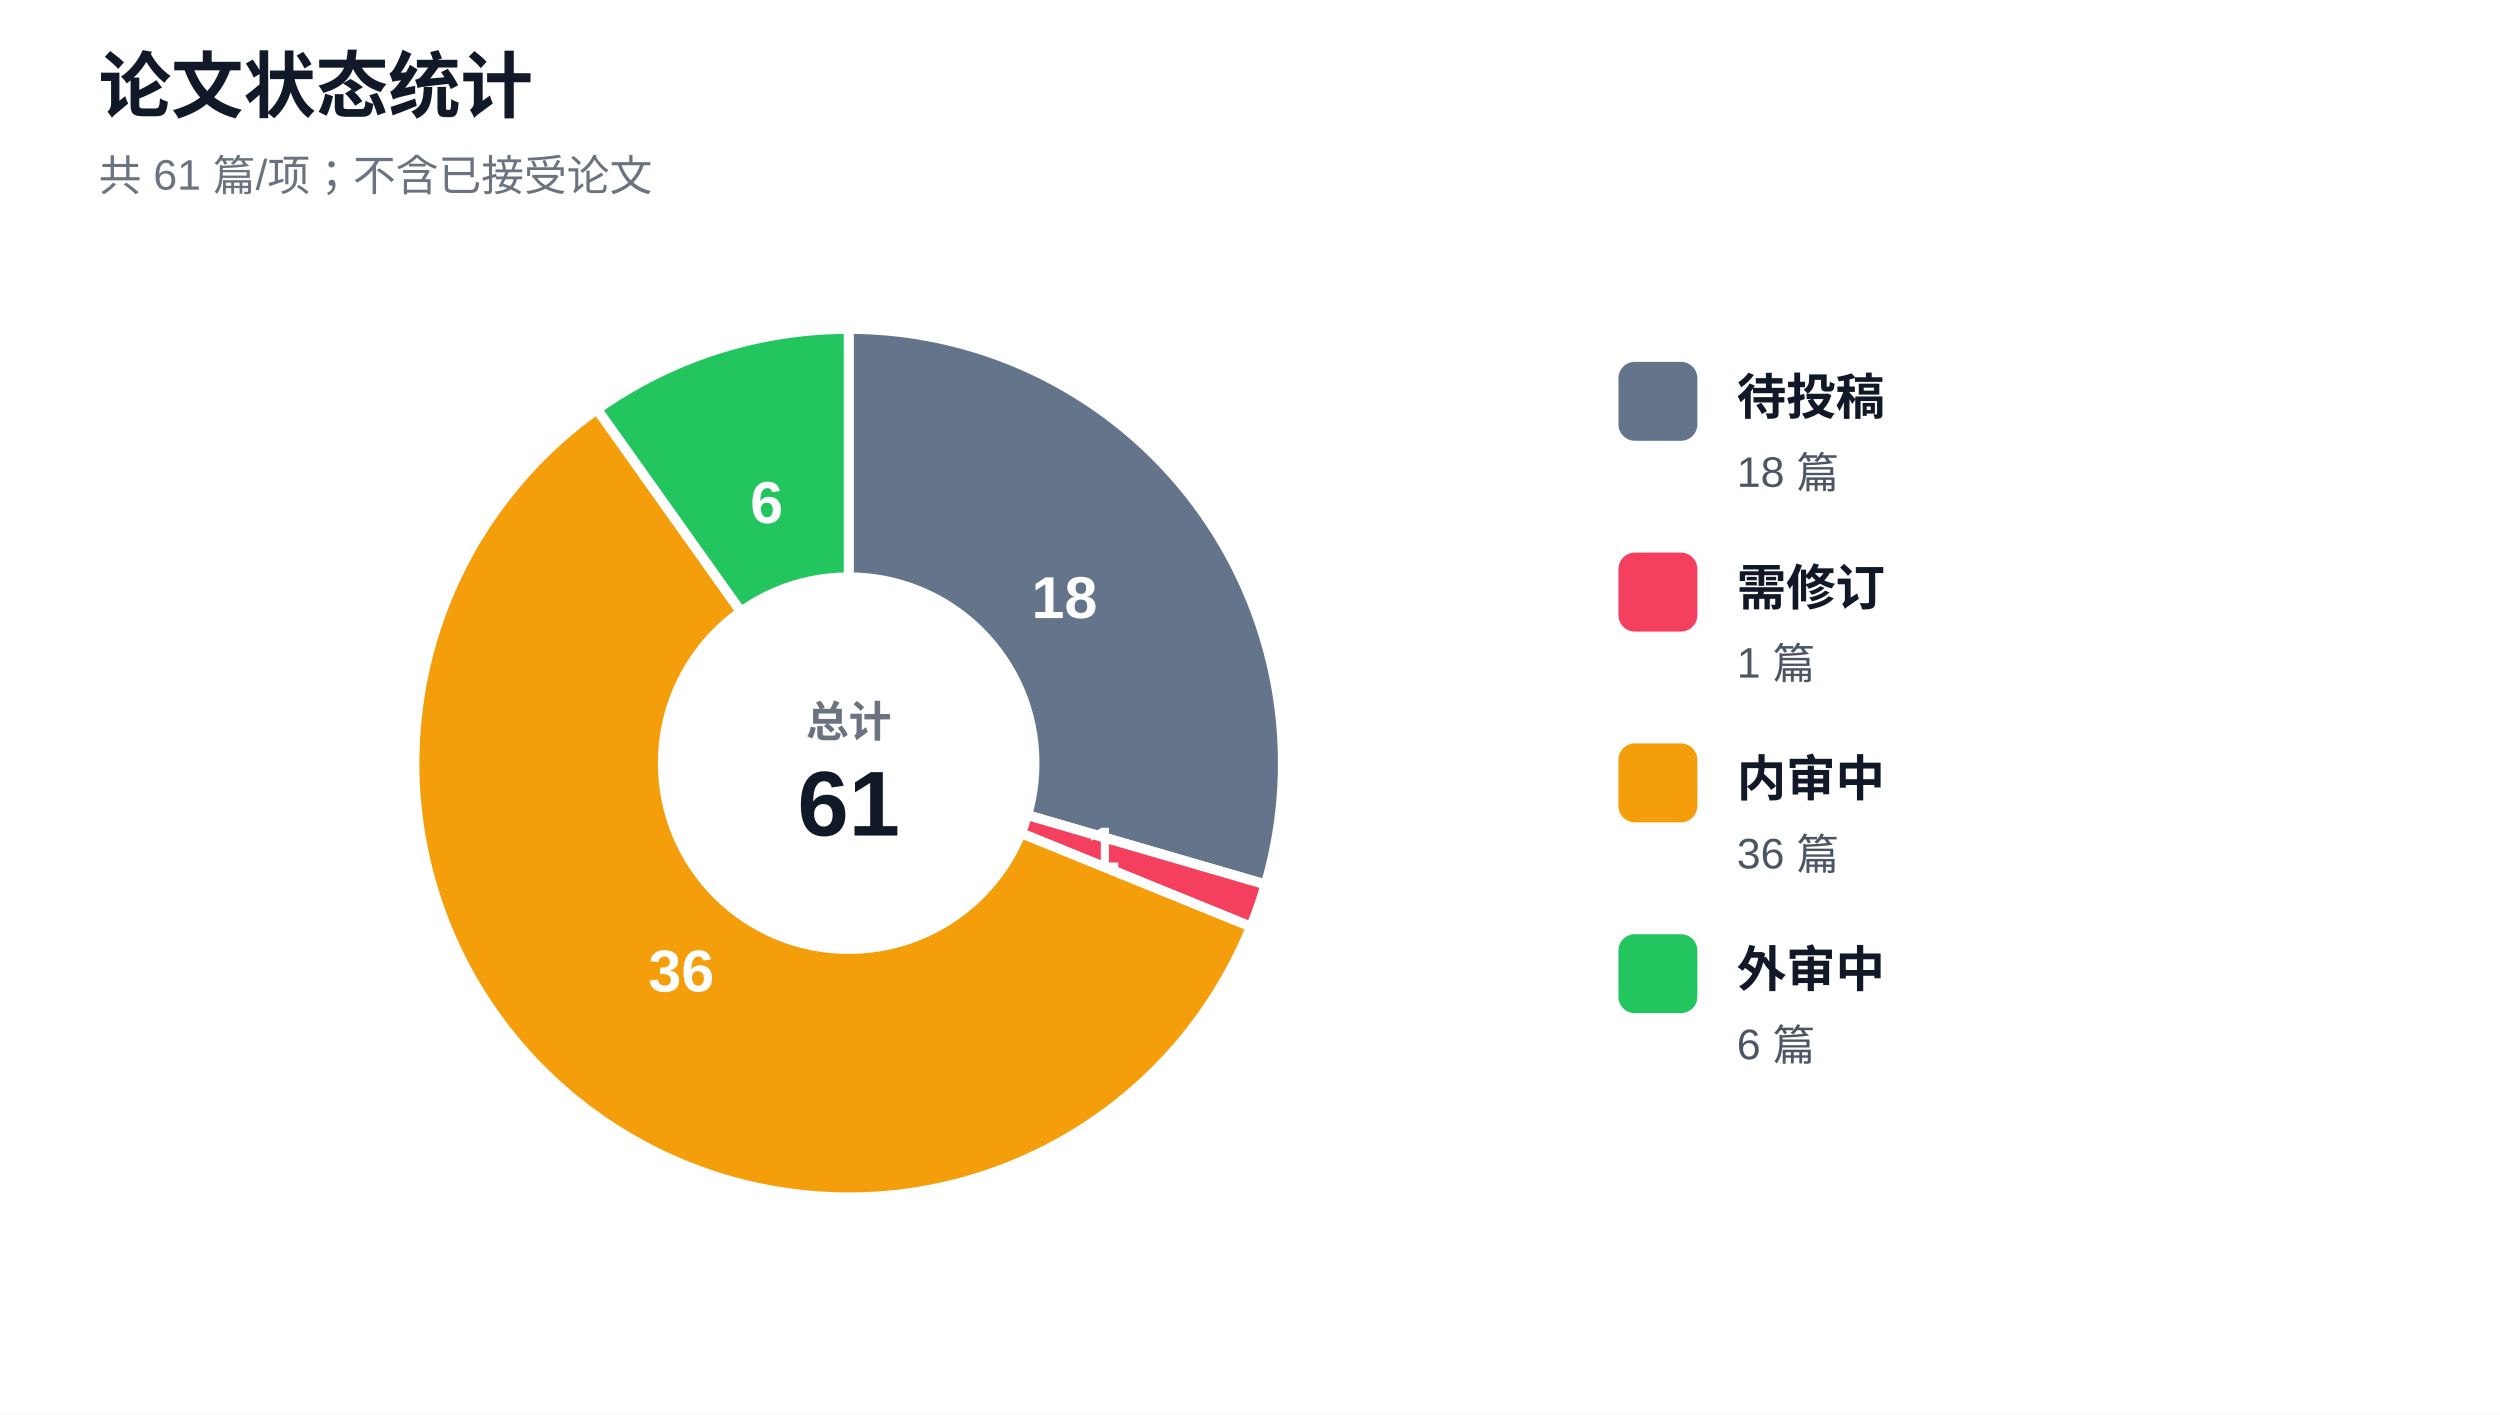
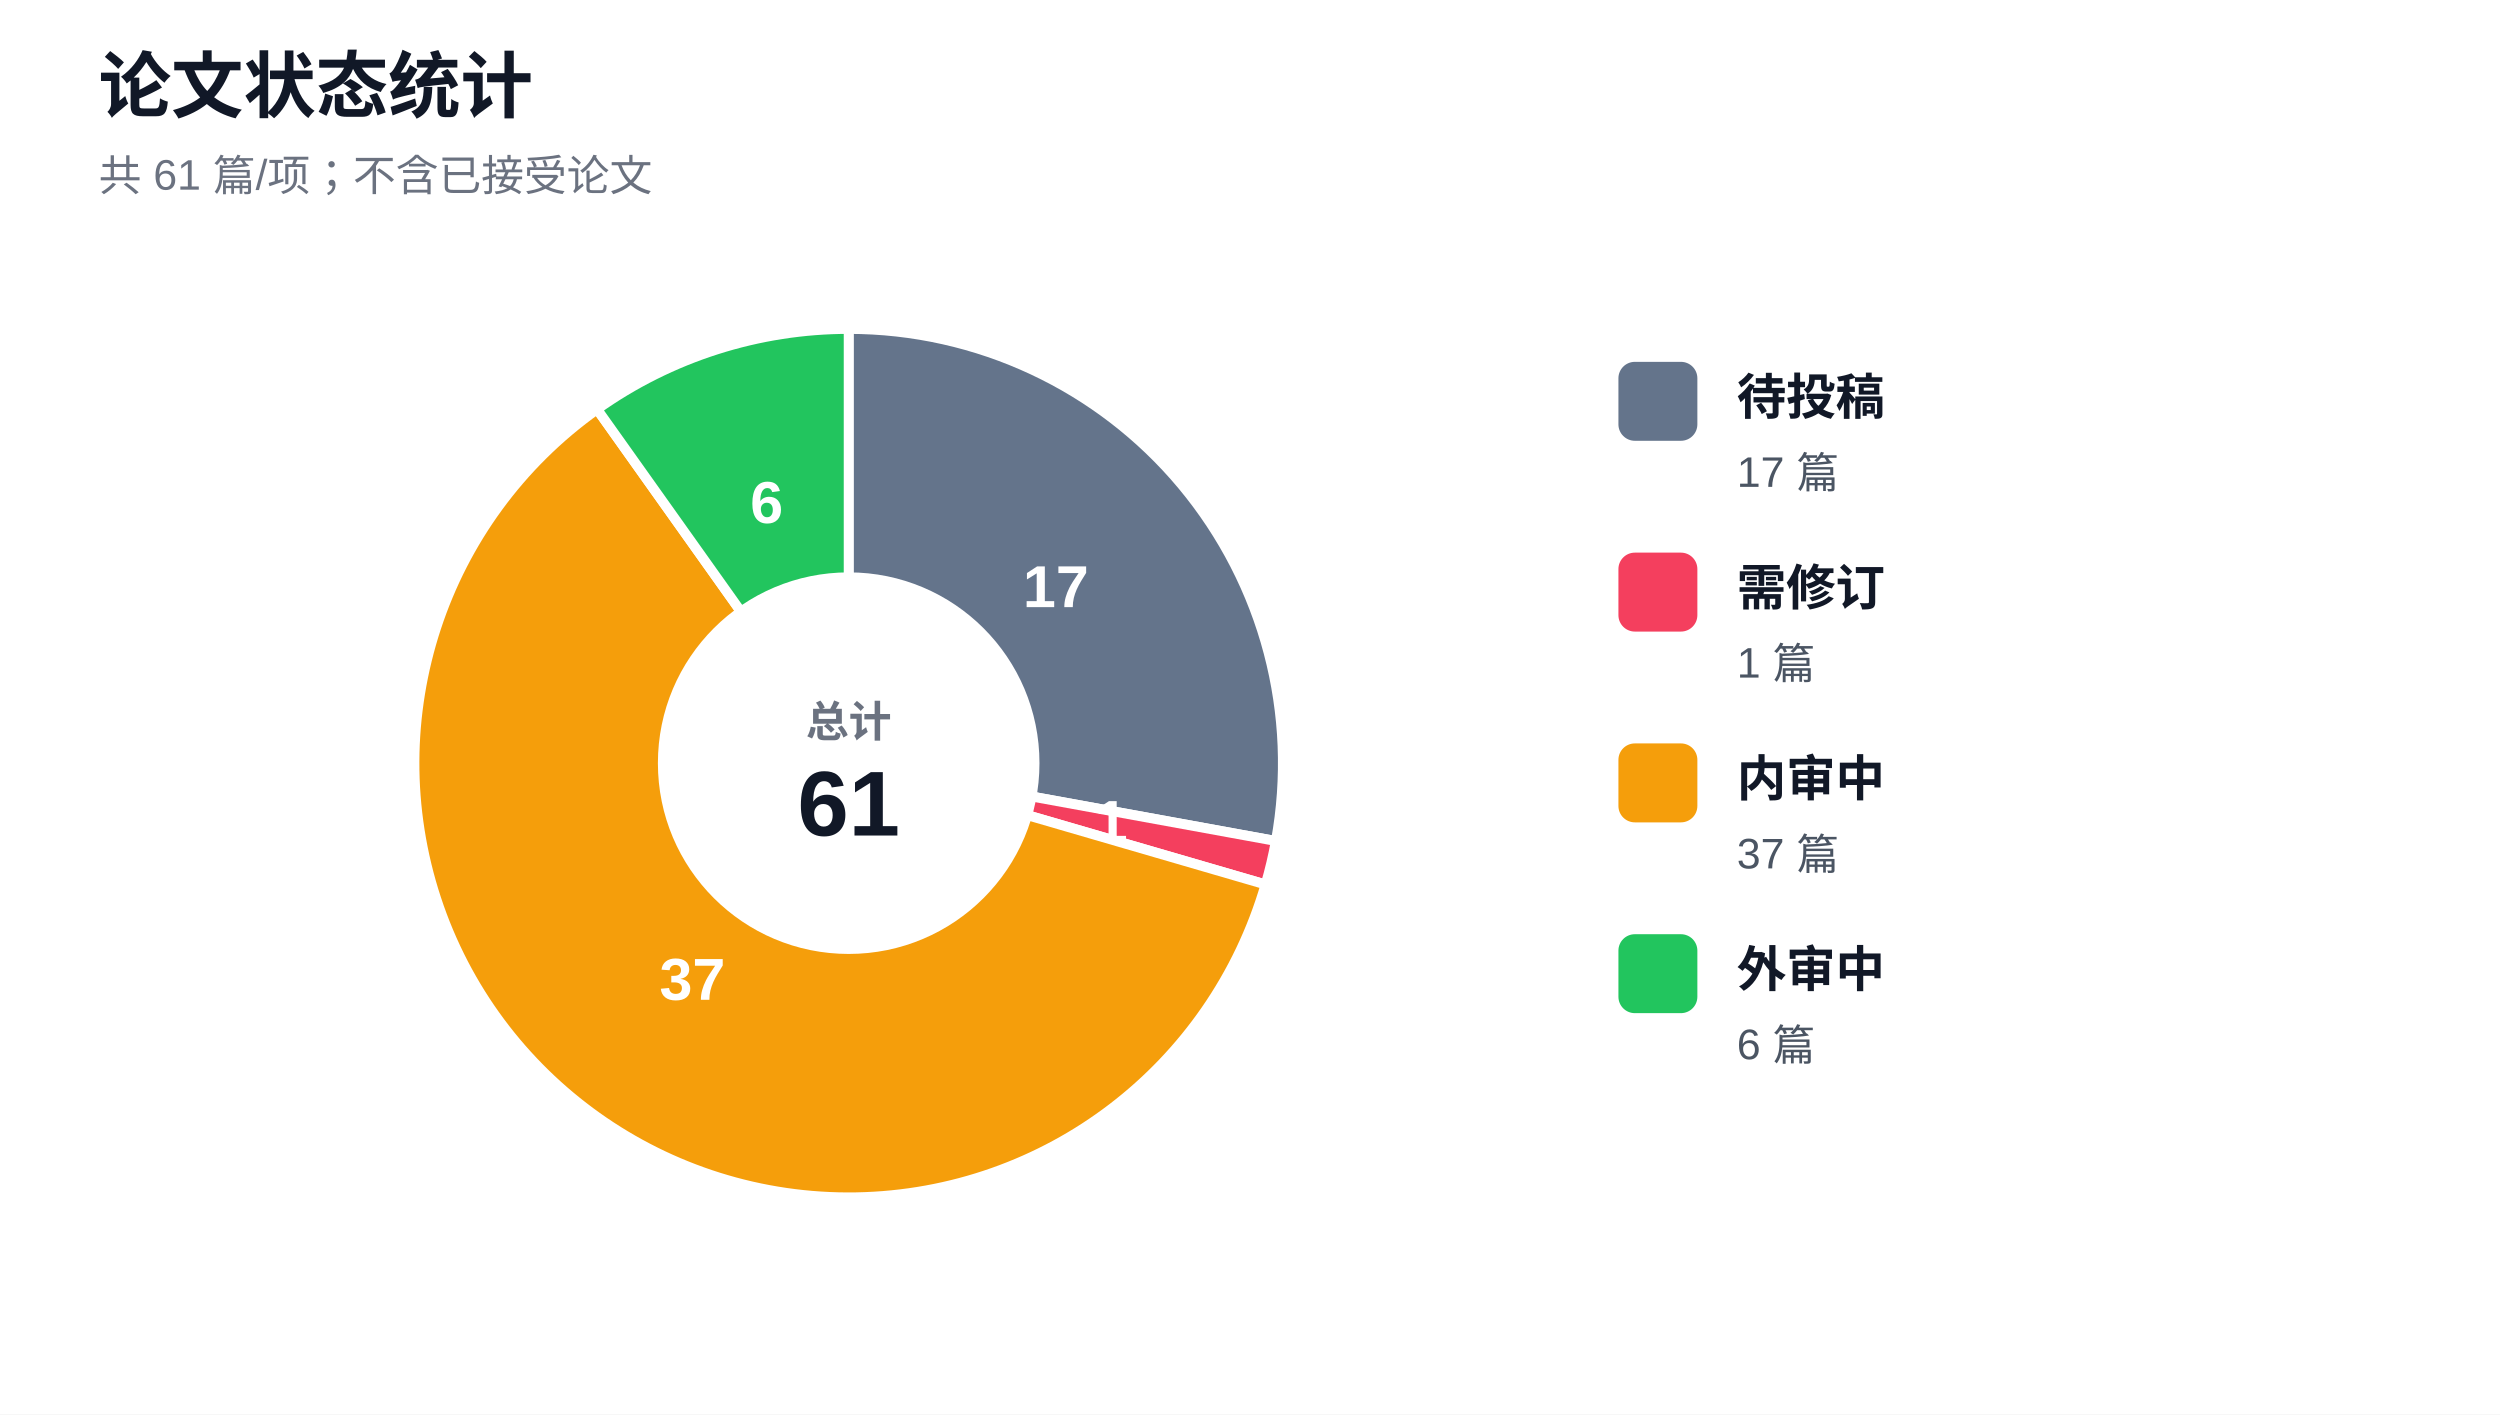
<svg xmlns="http://www.w3.org/2000/svg" width="760" height="430" viewBox="0 0 760 430" role="img" aria-labelledby="title desc">
  <rect width="760" height="430" fill="#ffffff" />
  <text x="30" y="34" fill="#111827" font-family="Arial, Microsoft YaHei, sans-serif" font-size="22" font-weight="700">论文状态统计</text>
  <text x="30" y="58" fill="#6b7280" font-family="Arial, Microsoft YaHei, sans-serif" font-size="13">共 61 篇/项；不含已接受论文</text>
  <g font-family="Arial, Microsoft YaHei, sans-serif">
-     <path d="M 258 232 L 258 100 A 132 132 0 0 1 384.74 268.892 Z" fill="#64748b" stroke="#ffffff" stroke-width="3" />
-     <text x="323.587" y="182.782" fill="#ffffff" font-size="18" font-weight="800" text-anchor="middle" dominant-baseline="middle">18</text>
-     <path d="M 258 232 L 384.74 268.892 A 132 132 0 0 1 380.275 281.728 Z" fill="#f43f5e" stroke="#ffffff" stroke-width="3" />
-     <text x="335.448" y="258.94" fill="#ffffff" font-size="18" font-weight="800" text-anchor="middle" dominant-baseline="middle">1</text>
-     <path d="M 258 232 L 380.275 281.728 A 132 132 0 1 1 181.516 124.416 Z" fill="#f59e0b" stroke="#ffffff" stroke-width="3" />
-     <text x="207.11" y="296.298" fill="#ffffff" font-size="18" font-weight="800" text-anchor="middle" dominant-baseline="middle">36</text>
+     <path d="M 258 232 L 258 100 A 132 132 0 0 1 387.861 255.665 Z" fill="#64748b" stroke="#ffffff" stroke-width="3" />
+     <text x="320.966" y="179.471" fill="#ffffff" font-size="18" font-weight="800" text-anchor="middle" dominant-baseline="middle">17</text>
+     <path d="M 258 232 L 387.861 255.665 A 132 132 0 0 1 384.74 268.892 Z" fill="#f43f5e" stroke="#ffffff" stroke-width="3" />
+     <text x="337.808" y="250.834" fill="#ffffff" font-size="18" font-weight="800" text-anchor="middle" dominant-baseline="middle">1</text>
+     <path d="M 258 232 L 384.74 268.892 A 132 132 0 1 1 181.516 124.416 Z" fill="#f59e0b" stroke="#ffffff" stroke-width="3" />
+     <text x="210.487" y="298.832" fill="#ffffff" font-size="18" font-weight="800" text-anchor="middle" dominant-baseline="middle">37</text>
    <path d="M 258 232 L 181.516 124.416 A 132 132 0 0 1 258 100 Z" fill="#22c55e" stroke="#ffffff" stroke-width="3" />
    <text x="233.063" y="153.884" fill="#ffffff" font-size="18" font-weight="800" text-anchor="middle" dominant-baseline="middle">6</text>
    <circle cx="258" cy="232" r="58" fill="#ffffff" />
    <text x="258" y="224" fill="#6b7280" font-size="13" font-weight="700" text-anchor="middle">总计</text>
    <text x="258" y="254" fill="#111827" font-size="28" font-weight="700" text-anchor="middle">61</text>
  </g>
  <g font-family="Arial, Microsoft YaHei, sans-serif">
    <rect x="492" y="110" width="24" height="24" rx="5" fill="#64748b" />
    <text x="528" y="126" fill="#111827" font-size="15" font-weight="700">待投稿</text>
-     <text x="528" y="148" fill="#4b5563" font-size="13">18 篇</text>
+     <text x="528" y="148" fill="#4b5563" font-size="13">17 篇</text>
    <rect x="492" y="168" width="24" height="24" rx="5" fill="#f43f5e" />
    <text x="528" y="184" fill="#111827" font-size="15" font-weight="700">需修订</text>
    <text x="528" y="206" fill="#4b5563" font-size="13">1 篇</text>
    <rect x="492" y="226" width="24" height="24" rx="5" fill="#f59e0b" />
    <text x="528" y="242" fill="#111827" font-size="15" font-weight="700">内审中</text>
-     <text x="528" y="264" fill="#4b5563" font-size="13">36 篇</text>
+     <text x="528" y="264" fill="#4b5563" font-size="13">37 篇</text>
    <rect x="492" y="284" width="24" height="24" rx="5" fill="#22c55e" />
    <text x="528" y="300" fill="#111827" font-size="15" font-weight="700">外审中</text>
    <text x="528" y="322" fill="#4b5563" font-size="13">6 篇</text>
  </g>
</svg>
